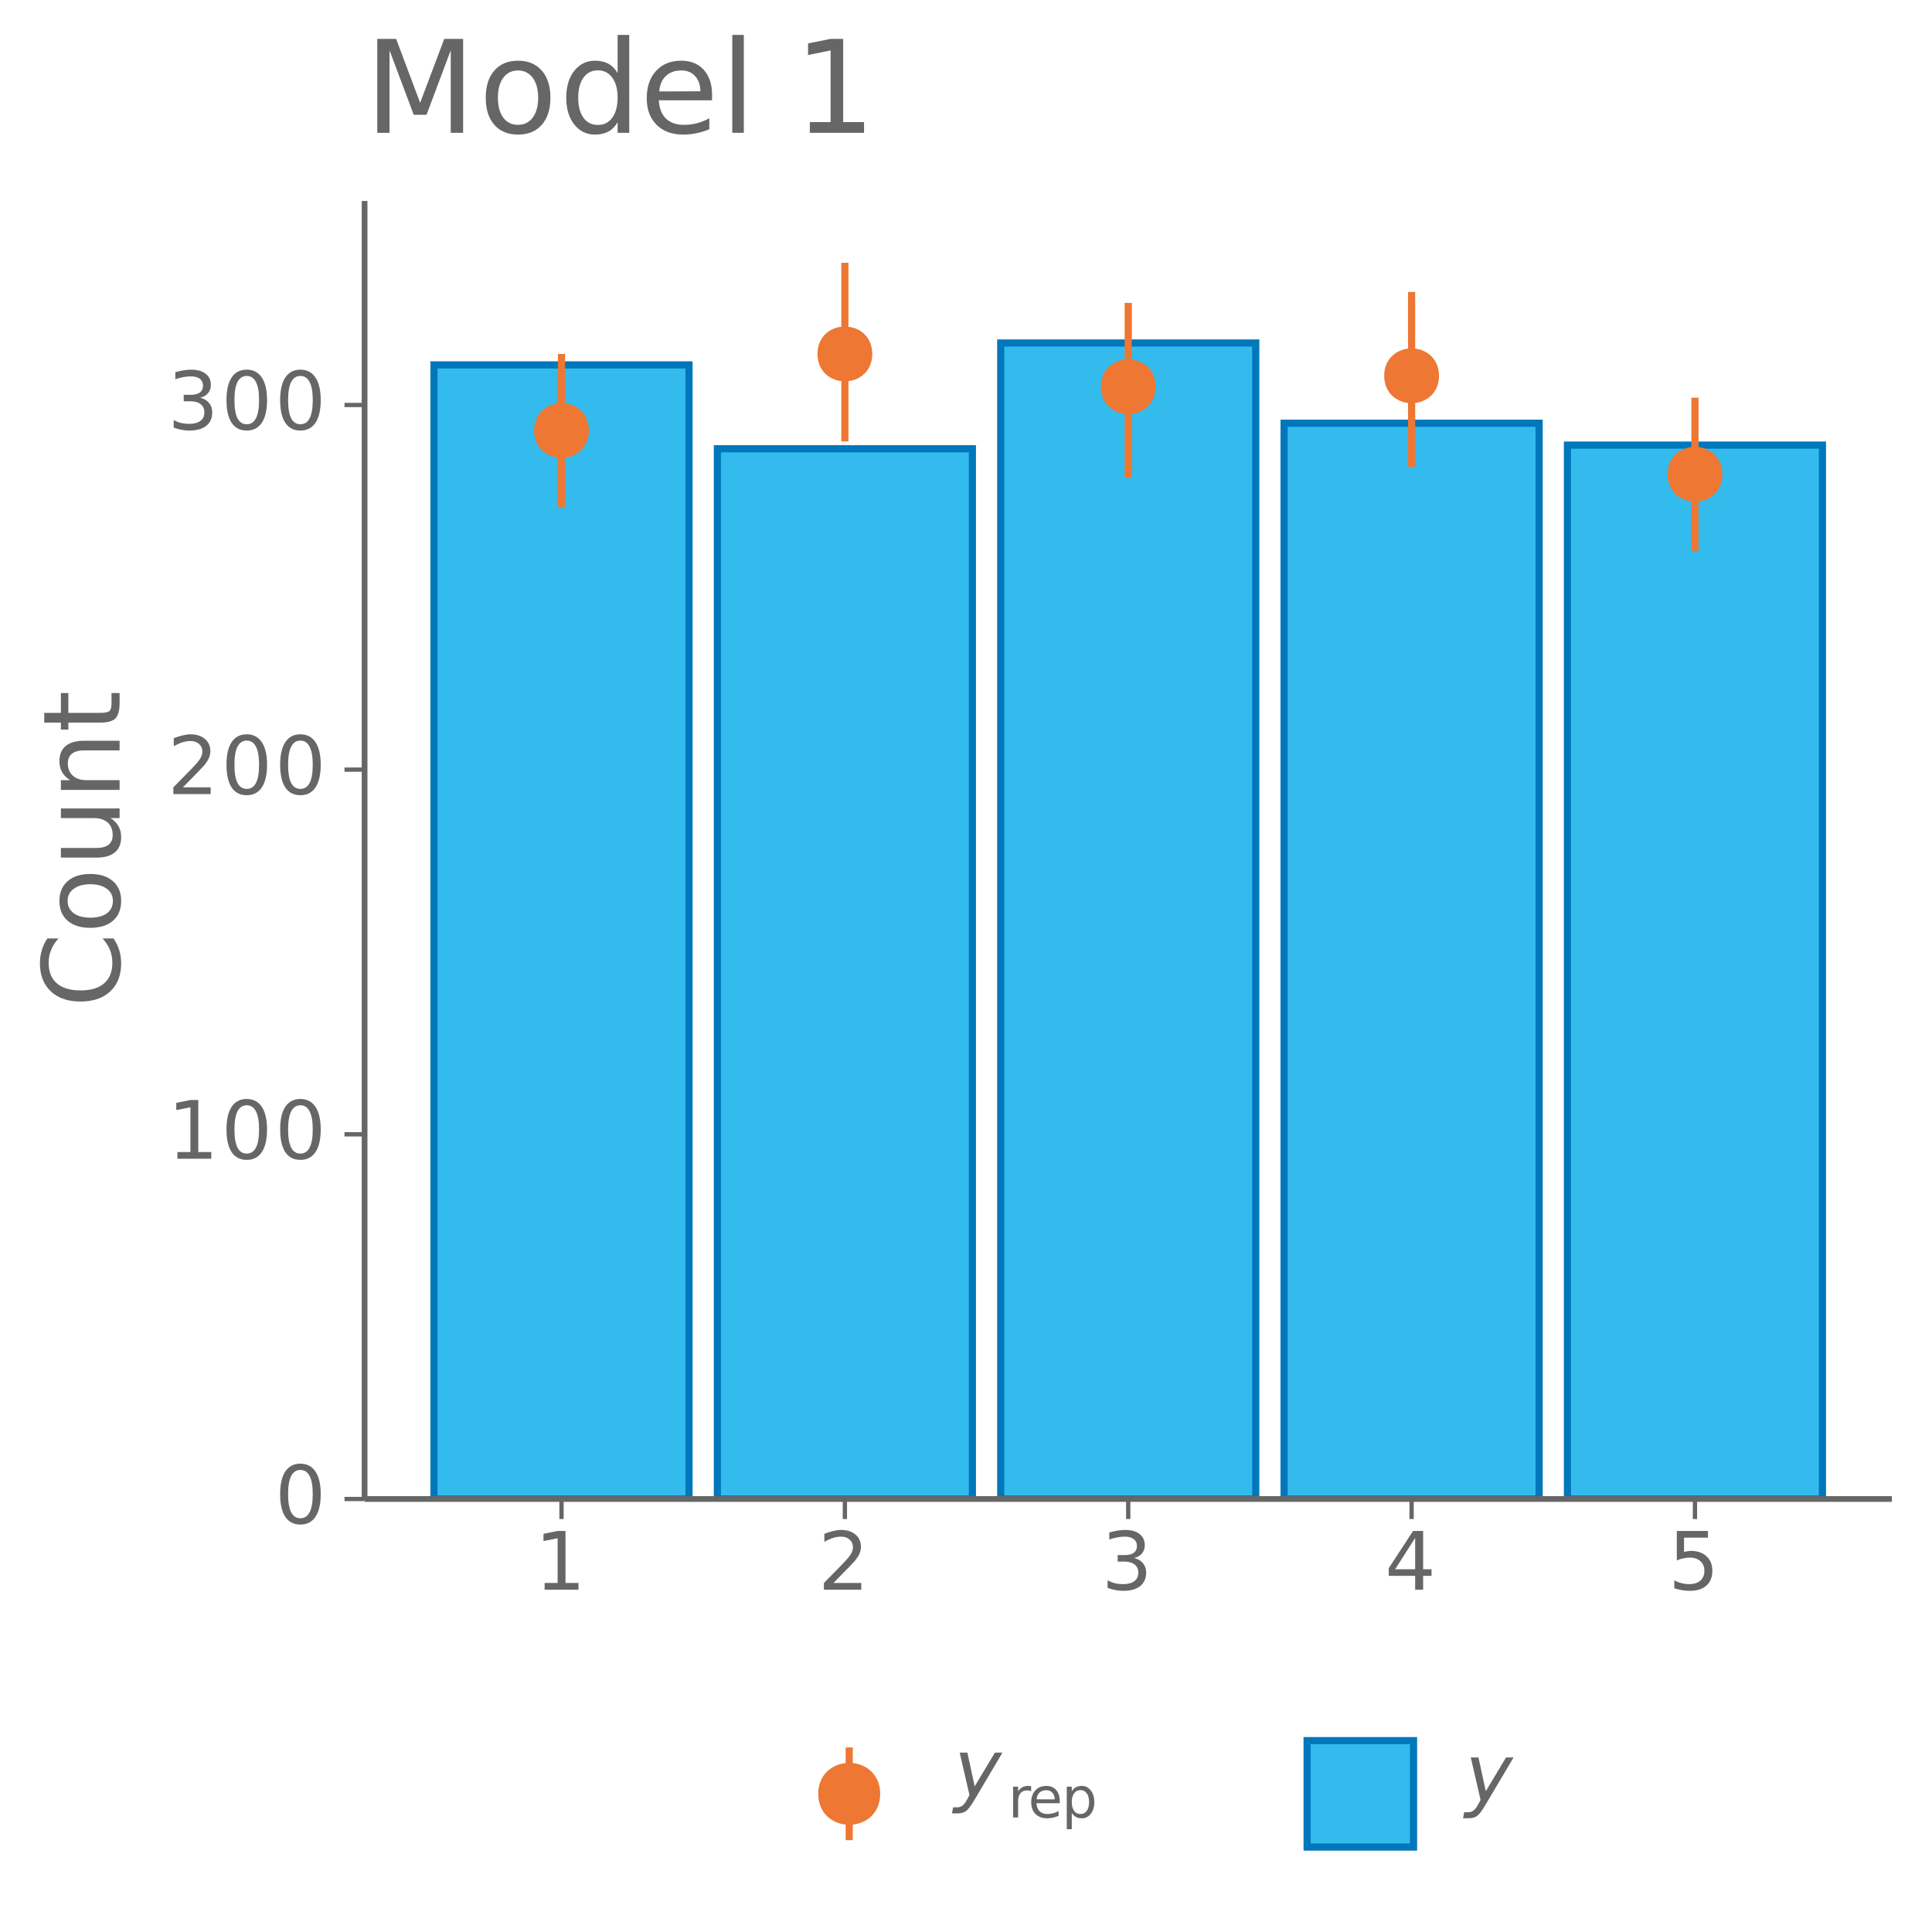
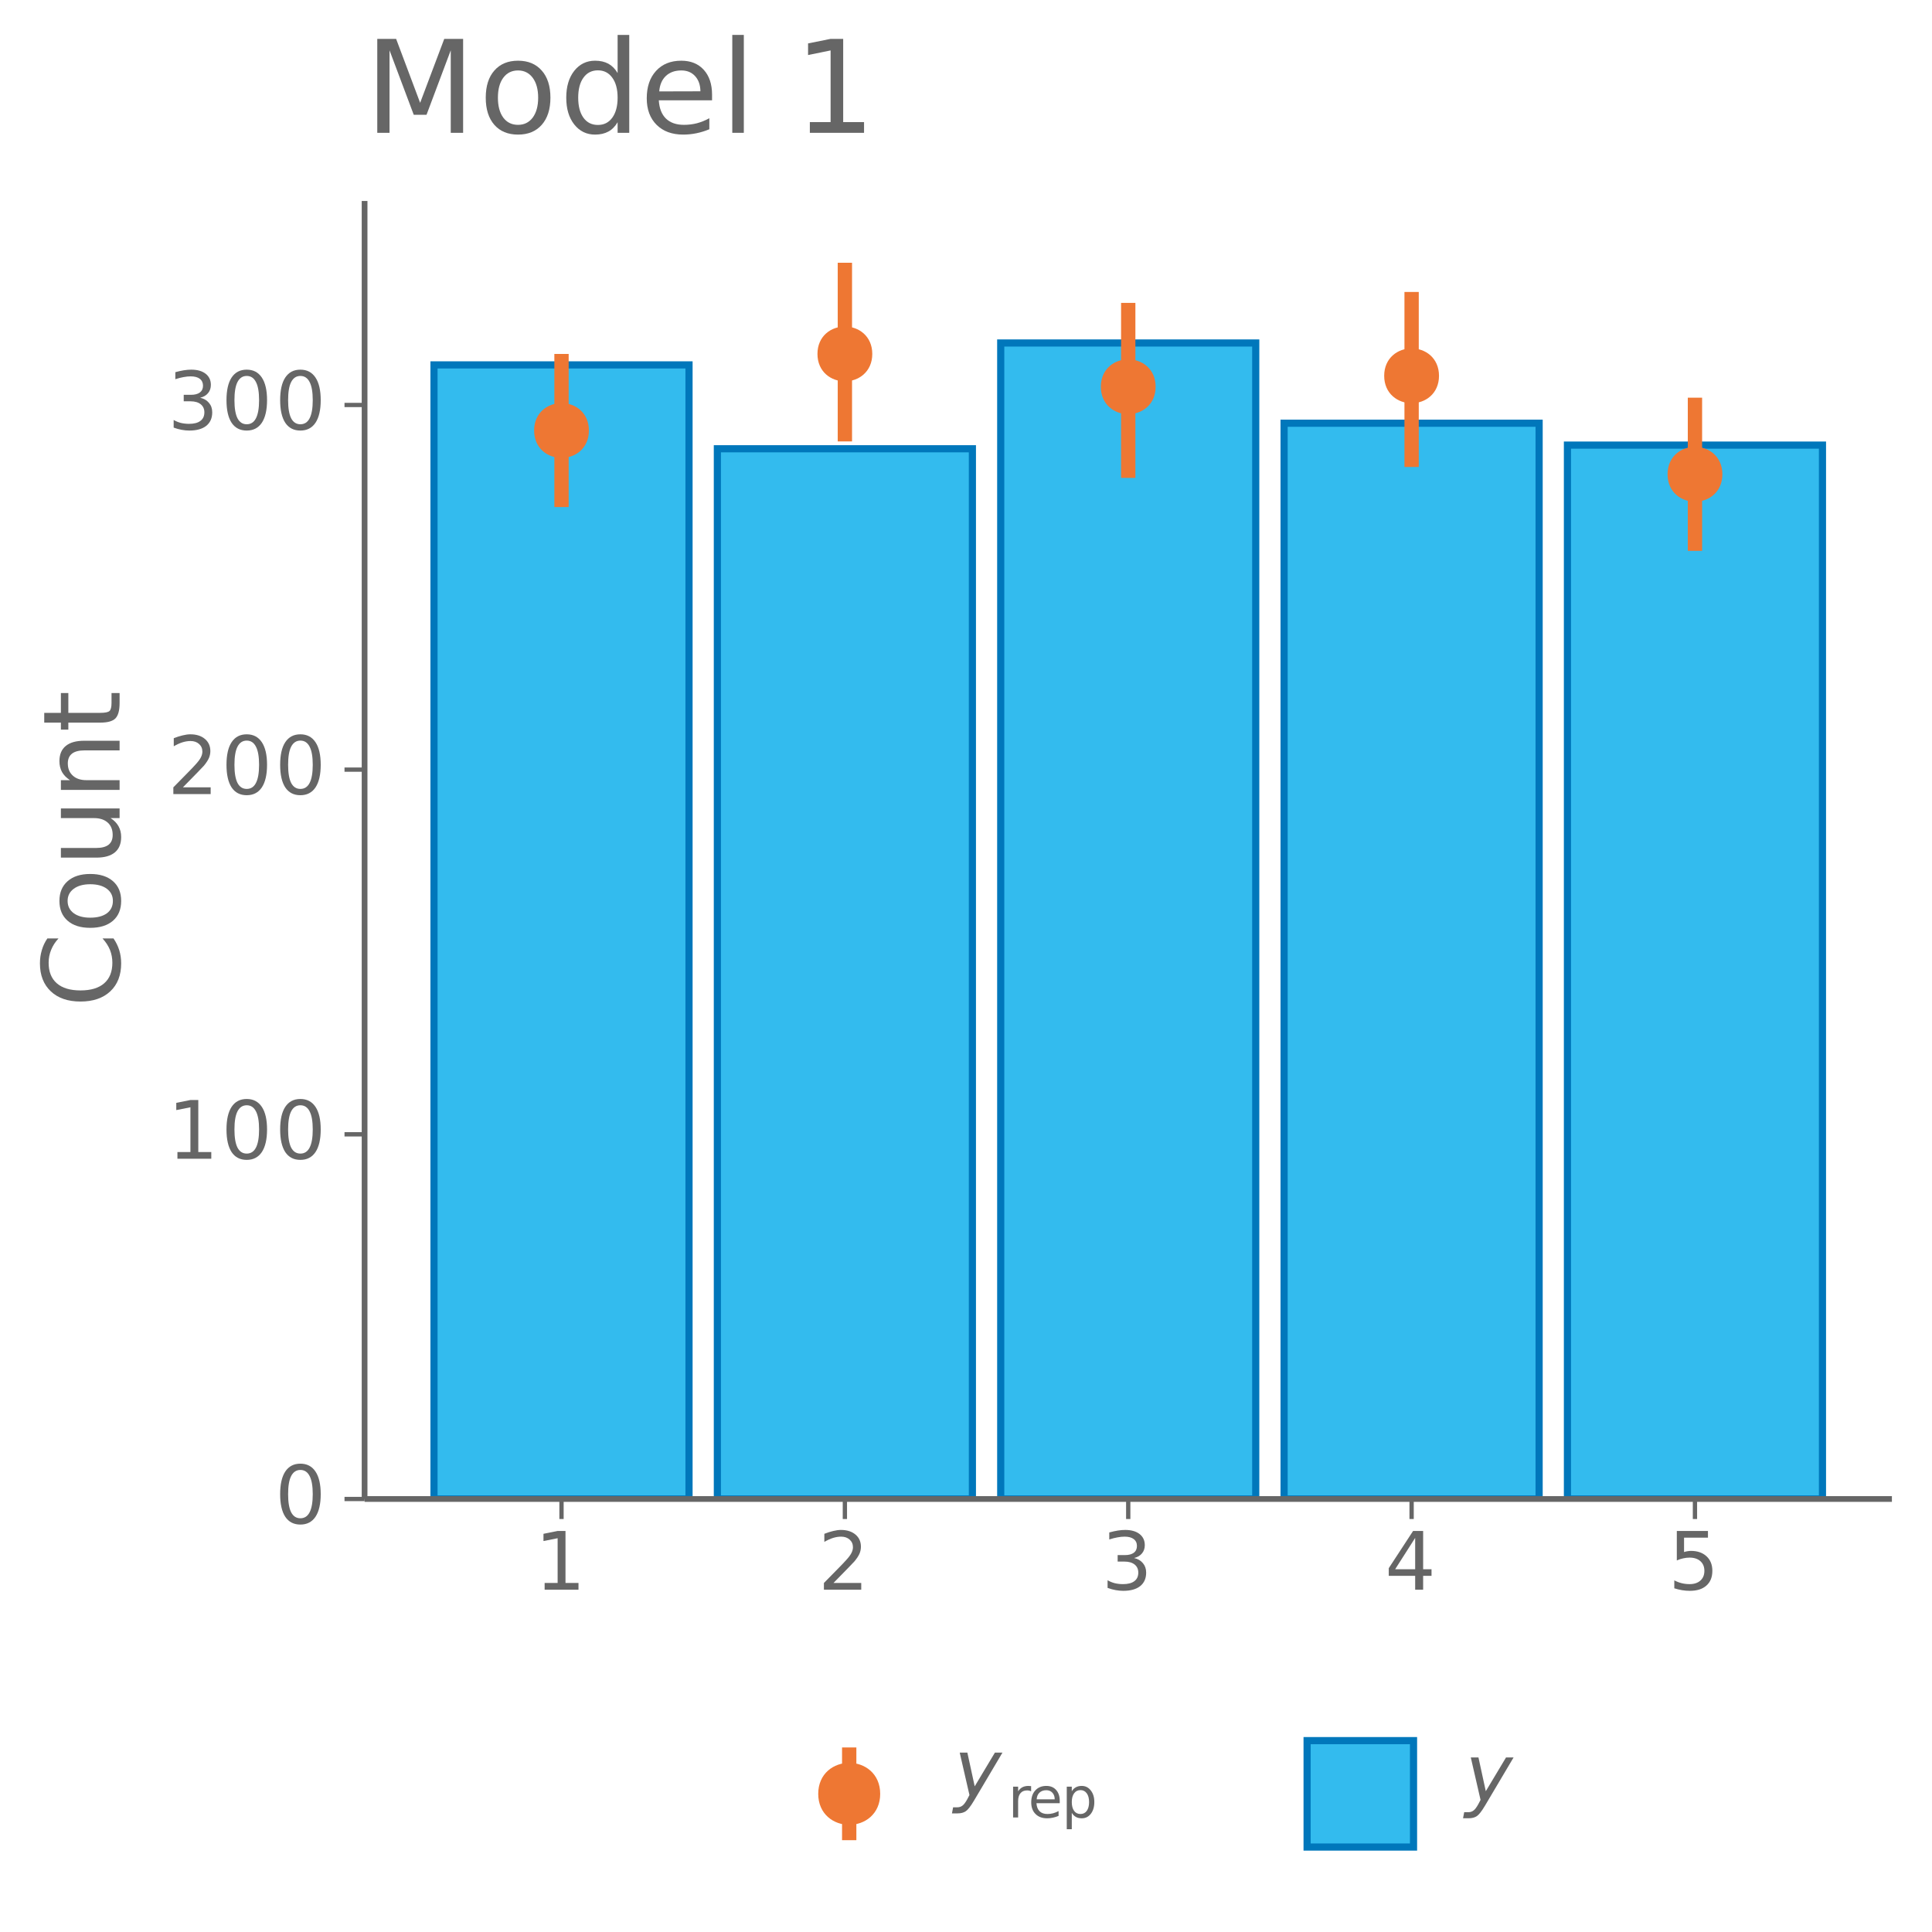
<svg xmlns="http://www.w3.org/2000/svg" xmlns:xlink="http://www.w3.org/1999/xlink" width="288pt" height="288pt" viewBox="0 0 288 288" version="1.1">
  <defs>
    <g>
      <symbol overflow="visible" id="glyph0-0">
        <path style="stroke:none;" d="M 0.594 2.125 L 0.594 -8.469 L 6.594 -8.469 L 6.594 2.125 Z M 1.266 1.453 L 5.938 1.453 L 5.938 -7.781 L 1.266 -7.781 Z M 1.266 1.453 " />
      </symbol>
      <symbol overflow="visible" id="glyph0-1">
        <path style="stroke:none;" d="M 3.812 -7.969 C 3.207 -7.969 2.75 -7.664 2.438 -7.062 C 2.133 -6.469 1.984 -5.566 1.984 -4.359 C 1.984 -3.16 2.133 -2.258 2.438 -1.656 C 2.75 -1.062 3.207 -0.766 3.812 -0.766 C 4.426 -0.766 4.883 -1.062 5.188 -1.656 C 5.5 -2.258 5.656 -3.16 5.656 -4.359 C 5.656 -5.566 5.5 -6.469 5.188 -7.062 C 4.883 -7.664 4.426 -7.969 3.812 -7.969 Z M 3.812 -8.906 C 4.789 -8.906 5.539 -8.516 6.062 -7.734 C 6.582 -6.961 6.844 -5.836 6.844 -4.359 C 6.844 -2.891 6.582 -1.766 6.062 -0.984 C 5.539 -0.211 4.789 0.172 3.812 0.172 C 2.832 0.172 2.082 -0.211 1.562 -0.984 C 1.051 -1.766 0.797 -2.891 0.797 -4.359 C 0.797 -5.836 1.051 -6.961 1.562 -7.734 C 2.082 -8.516 2.832 -8.906 3.812 -8.906 Z M 3.812 -8.906 " />
      </symbol>
      <symbol overflow="visible" id="glyph0-2">
        <path style="stroke:none;" d="M 1.484 -1 L 3.422 -1 L 3.422 -7.672 L 1.312 -7.25 L 1.312 -8.328 L 3.406 -8.75 L 4.594 -8.75 L 4.594 -1 L 6.531 -1 L 6.531 0 L 1.484 0 Z M 1.484 -1 " />
      </symbol>
      <symbol overflow="visible" id="glyph0-3">
        <path style="stroke:none;" d="M 2.297 -1 L 6.438 -1 L 6.438 0 L 0.875 0 L 0.875 -1 C 1.32 -1.457 1.93 -2.078 2.703 -2.859 C 3.484 -3.648 3.973 -4.16 4.172 -4.391 C 4.555 -4.805 4.82 -5.16 4.969 -5.453 C 5.125 -5.754 5.203 -6.047 5.203 -6.328 C 5.203 -6.797 5.035 -7.176 4.703 -7.469 C 4.379 -7.758 3.957 -7.906 3.438 -7.906 C 3.062 -7.906 2.664 -7.844 2.25 -7.719 C 1.844 -7.594 1.406 -7.395 0.938 -7.125 L 0.938 -8.328 C 1.414 -8.516 1.859 -8.656 2.266 -8.75 C 2.68 -8.852 3.062 -8.906 3.406 -8.906 C 4.312 -8.906 5.035 -8.676 5.578 -8.219 C 6.117 -7.77 6.391 -7.164 6.391 -6.406 C 6.391 -6.051 6.32 -5.711 6.188 -5.391 C 6.051 -5.066 5.805 -4.688 5.453 -4.25 C 5.348 -4.133 5.035 -3.805 4.516 -3.266 C 3.992 -2.723 3.254 -1.969 2.297 -1 Z M 2.297 -1 " />
      </symbol>
      <symbol overflow="visible" id="glyph0-4">
        <path style="stroke:none;" d="M 4.875 -4.719 C 5.438 -4.594 5.875 -4.336 6.188 -3.953 C 6.508 -3.578 6.672 -3.109 6.672 -2.547 C 6.672 -1.68 6.375 -1.008 5.781 -0.531 C 5.188 -0.062 4.344 0.172 3.25 0.172 C 2.883 0.172 2.504 0.133 2.109 0.062 C 1.723 -0.008 1.328 -0.117 0.922 -0.266 L 0.922 -1.406 C 1.242 -1.219 1.598 -1.07 1.984 -0.969 C 2.379 -0.875 2.789 -0.828 3.219 -0.828 C 3.957 -0.828 4.52 -0.973 4.906 -1.266 C 5.301 -1.555 5.5 -1.984 5.5 -2.547 C 5.5 -3.055 5.316 -3.457 4.953 -3.75 C 4.586 -4.039 4.086 -4.188 3.453 -4.188 L 2.422 -4.188 L 2.422 -5.156 L 3.5 -5.156 C 4.07 -5.156 4.516 -5.27 4.828 -5.5 C 5.141 -5.738 5.297 -6.078 5.297 -6.516 C 5.297 -6.961 5.133 -7.305 4.812 -7.547 C 4.5 -7.785 4.047 -7.906 3.453 -7.906 C 3.117 -7.906 2.766 -7.867 2.391 -7.797 C 2.023 -7.734 1.617 -7.629 1.172 -7.484 L 1.172 -8.531 C 1.629 -8.656 2.051 -8.75 2.438 -8.812 C 2.832 -8.875 3.203 -8.906 3.547 -8.906 C 4.453 -8.906 5.164 -8.703 5.688 -8.297 C 6.207 -7.891 6.469 -7.336 6.469 -6.641 C 6.469 -6.148 6.328 -5.738 6.047 -5.406 C 5.773 -5.07 5.383 -4.844 4.875 -4.719 Z M 4.875 -4.719 " />
      </symbol>
      <symbol overflow="visible" id="glyph0-5">
        <path style="stroke:none;" d="M 4.531 -7.719 L 1.547 -3.047 L 4.531 -3.047 Z M 4.219 -8.75 L 5.719 -8.75 L 5.719 -3.047 L 6.969 -3.047 L 6.969 -2.062 L 5.719 -2.062 L 5.719 0 L 4.531 0 L 4.531 -2.062 L 0.594 -2.062 L 0.594 -3.203 Z M 4.219 -8.75 " />
      </symbol>
      <symbol overflow="visible" id="glyph0-6">
        <path style="stroke:none;" d="M 1.297 -8.75 L 5.938 -8.75 L 5.938 -7.75 L 2.375 -7.75 L 2.375 -5.609 C 2.551 -5.672 2.723 -5.711 2.891 -5.734 C 3.066 -5.766 3.238 -5.781 3.406 -5.781 C 4.383 -5.781 5.16 -5.508 5.734 -4.969 C 6.305 -4.438 6.594 -3.719 6.594 -2.812 C 6.594 -1.863 6.297 -1.129 5.703 -0.609 C 5.117 -0.086 4.297 0.172 3.234 0.172 C 2.859 0.172 2.477 0.141 2.094 0.078 C 1.719 0.016 1.328 -0.078 0.922 -0.203 L 0.922 -1.391 C 1.273 -1.203 1.641 -1.062 2.016 -0.969 C 2.391 -0.875 2.785 -0.828 3.203 -0.828 C 3.879 -0.828 4.414 -1.004 4.812 -1.359 C 5.207 -1.711 5.406 -2.195 5.406 -2.812 C 5.406 -3.414 5.207 -3.895 4.812 -4.25 C 4.414 -4.602 3.879 -4.781 3.203 -4.781 C 2.891 -4.781 2.57 -4.742 2.25 -4.672 C 1.938 -4.609 1.617 -4.504 1.297 -4.359 Z M 1.297 -8.75 " />
      </symbol>
      <symbol overflow="visible" id="glyph1-0">
        <path style="stroke:none;" d="M 2.828 -0.797 L -11.281 -0.797 L -11.281 -8.797 L 2.828 -8.797 Z M 1.938 -1.703 L 1.938 -7.906 L -10.391 -7.906 L -10.391 -1.703 Z M 1.938 -1.703 " />
      </symbol>
      <symbol overflow="visible" id="glyph1-1">
        <path style="stroke:none;" d="M -10.766 -10.312 L -9.109 -10.312 C -9.598 -9.781 -9.961 -9.211 -10.203 -8.609 C -10.453 -8.004 -10.578 -7.363 -10.578 -6.688 C -10.578 -5.352 -10.172 -4.332 -9.359 -3.625 C -8.547 -2.914 -7.367 -2.562 -5.828 -2.562 C -4.285 -2.562 -3.109 -2.914 -2.297 -3.625 C -1.484 -4.332 -1.078 -5.352 -1.078 -6.688 C -1.078 -7.363 -1.195 -8.004 -1.438 -8.609 C -1.688 -9.211 -2.055 -9.781 -2.547 -10.312 L -0.906 -10.312 C -0.531 -9.758 -0.242 -9.172 -0.047 -8.547 C 0.141 -7.93 0.234 -7.281 0.234 -6.594 C 0.234 -4.832 -0.305 -3.441 -1.391 -2.422 C -2.473 -1.41 -3.953 -0.906 -5.828 -0.906 C -7.703 -0.906 -9.176 -1.41 -10.25 -2.422 C -11.332 -3.441 -11.875 -4.832 -11.875 -6.594 C -11.875 -7.289 -11.781 -7.945 -11.594 -8.562 C -11.414 -9.188 -11.141 -9.77 -10.766 -10.312 Z M -10.766 -10.312 " />
      </symbol>
      <symbol overflow="visible" id="glyph1-2">
        <path style="stroke:none;" d="M -7.75 -4.906 C -7.75 -4.133 -7.445 -3.523 -6.844 -3.078 C -6.238 -2.629 -5.414 -2.406 -4.375 -2.406 C -3.32 -2.406 -2.492 -2.625 -1.891 -3.062 C -1.297 -3.508 -1 -4.125 -1 -4.906 C -1 -5.664 -1.301 -6.27 -1.906 -6.719 C -2.508 -7.164 -3.332 -7.391 -4.375 -7.391 C -5.406 -7.391 -6.223 -7.164 -6.828 -6.719 C -7.441 -6.27 -7.75 -5.664 -7.75 -4.906 Z M -8.969 -4.906 C -8.969 -6.156 -8.562 -7.133 -7.75 -7.844 C -6.938 -8.562 -5.812 -8.922 -4.375 -8.922 C -2.938 -8.922 -1.805 -8.562 -0.984 -7.844 C -0.172 -7.133 0.234 -6.156 0.234 -4.906 C 0.234 -3.645 -0.172 -2.66 -0.984 -1.953 C -1.805 -1.242 -2.938 -0.891 -4.375 -0.891 C -5.812 -0.891 -6.938 -1.242 -7.75 -1.953 C -8.562 -2.66 -8.969 -3.645 -8.969 -4.906 Z M -8.969 -4.906 " />
      </symbol>
      <symbol overflow="visible" id="glyph1-3">
        <path style="stroke:none;" d="M -3.453 -1.359 L -8.75 -1.359 L -8.75 -2.797 L -3.516 -2.797 C -2.68 -2.797 -2.055 -2.957 -1.641 -3.281 C -1.234 -3.602 -1.031 -4.086 -1.031 -4.734 C -1.031 -5.516 -1.273 -6.129 -1.766 -6.578 C -2.266 -7.023 -2.941 -7.25 -3.797 -7.25 L -8.75 -7.25 L -8.75 -8.688 L 0 -8.688 L 0 -7.25 L -1.344 -7.25 C -0.812 -6.906 -0.414 -6.5 -0.156 -6.031 C 0.102 -5.57 0.234 -5.039 0.234 -4.438 C 0.234 -3.426 -0.078 -2.66 -0.703 -2.141 C -1.336 -1.617 -2.254 -1.359 -3.453 -1.359 Z M -8.969 -4.984 Z M -8.969 -4.984 " />
      </symbol>
      <symbol overflow="visible" id="glyph1-4">
        <path style="stroke:none;" d="M -5.281 -8.781 L 0 -8.781 L 0 -7.344 L -5.234 -7.344 C -6.066 -7.344 -6.688 -7.18 -7.094 -6.859 C -7.508 -6.535 -7.719 -6.051 -7.719 -5.406 C -7.719 -4.633 -7.469 -4.023 -6.969 -3.578 C -6.477 -3.129 -5.805 -2.906 -4.953 -2.906 L 0 -2.906 L 0 -1.453 L -8.75 -1.453 L -8.75 -2.906 L -7.391 -2.906 C -7.922 -3.25 -8.316 -3.648 -8.578 -4.109 C -8.836 -4.578 -8.969 -5.117 -8.969 -5.734 C -8.969 -6.734 -8.656 -7.488 -8.031 -8 C -7.406 -8.52 -6.488 -8.781 -5.281 -8.781 Z M -5.281 -8.781 " />
      </symbol>
      <symbol overflow="visible" id="glyph1-5">
        <path style="stroke:none;" d="M -11.234 -2.938 L -8.75 -2.938 L -8.75 -5.891 L -7.641 -5.891 L -7.641 -2.938 L -2.891 -2.938 C -2.172 -2.938 -1.707 -3.031 -1.5 -3.219 C -1.301 -3.414 -1.203 -3.816 -1.203 -4.422 L -1.203 -5.891 L 0 -5.891 L 0 -4.422 C 0 -3.305 -0.207 -2.535 -0.625 -2.109 C -1.039 -1.691 -1.797 -1.484 -2.891 -1.484 L -7.641 -1.484 L -7.641 -0.438 L -8.75 -0.438 L -8.75 -1.484 L -11.234 -1.484 Z M -11.234 -2.938 " />
      </symbol>
      <symbol overflow="visible" id="glyph2-0">
        <path style="stroke:none;" d="M 0.594 2.125 L 0.594 -8.469 L 6.594 -8.469 L 6.594 2.125 Z M 1.266 1.453 L 5.938 1.453 L 5.938 -7.781 L 1.266 -7.781 Z M 1.266 1.453 " />
      </symbol>
      <symbol overflow="visible" id="glyph2-1">
        <path style="stroke:none;" d="M 2.984 0.609 C 2.484 1.453 2.07 1.977 1.75 2.188 C 1.438 2.395 1.035 2.5 0.547 2.5 L -0.297 2.5 L -0.125 1.594 L 0.5 1.594 C 0.801 1.594 1.055 1.508 1.266 1.344 C 1.484 1.188 1.723 0.867 1.984 0.391 L 2.312 -0.234 L 0.859 -6.562 L 2 -6.562 L 3.094 -1.531 L 6.109 -6.562 L 7.234 -6.562 Z M 2.984 0.609 " />
      </symbol>
      <symbol overflow="visible" id="glyph3-0">
        <path style="stroke:none;" d="M 0.422 1.484 L 0.422 -5.922 L 4.625 -5.922 L 4.625 1.484 Z M 0.891 1.016 L 4.156 1.016 L 4.156 -5.453 L 0.891 -5.453 Z M 0.891 1.016 " />
      </symbol>
      <symbol overflow="visible" id="glyph3-1">
        <path style="stroke:none;" d="M 3.453 -3.891 C 3.367 -3.941 3.273 -3.977 3.172 -4 C 3.078 -4.02 2.969 -4.031 2.844 -4.031 C 2.414 -4.031 2.086 -3.891 1.859 -3.609 C 1.629 -3.336 1.516 -2.941 1.516 -2.422 L 1.516 0 L 0.766 0 L 0.766 -4.594 L 1.516 -4.594 L 1.516 -3.891 C 1.68 -4.16 1.891 -4.363 2.141 -4.5 C 2.398 -4.633 2.707 -4.703 3.062 -4.703 C 3.113 -4.703 3.172 -4.695 3.234 -4.688 C 3.305 -4.688 3.379 -4.68 3.453 -4.672 Z M 3.453 -3.891 " />
      </symbol>
      <symbol overflow="visible" id="glyph3-2">
        <path style="stroke:none;" d="M 4.719 -2.484 L 4.719 -2.125 L 1.25 -2.125 C 1.281 -1.602 1.438 -1.203 1.719 -0.922 C 2 -0.648 2.391 -0.516 2.891 -0.516 C 3.18 -0.516 3.461 -0.551 3.734 -0.625 C 4.004 -0.695 4.273 -0.805 4.547 -0.953 L 4.547 -0.234 C 4.273 -0.117 3.992 -0.031 3.703 0.031 C 3.422 0.094 3.133 0.125 2.844 0.125 C 2.113 0.125 1.535 -0.086 1.109 -0.516 C 0.68 -0.941 0.469 -1.52 0.469 -2.25 C 0.469 -3 0.672 -3.594 1.078 -4.031 C 1.484 -4.477 2.031 -4.703 2.719 -4.703 C 3.332 -4.703 3.816 -4.504 4.172 -4.109 C 4.535 -3.711 4.719 -3.172 4.719 -2.484 Z M 3.969 -2.703 C 3.969 -3.117 3.852 -3.445 3.625 -3.688 C 3.395 -3.938 3.094 -4.062 2.719 -4.062 C 2.301 -4.062 1.961 -3.941 1.703 -3.703 C 1.453 -3.473 1.312 -3.141 1.281 -2.703 Z M 3.969 -2.703 " />
      </symbol>
      <symbol overflow="visible" id="glyph3-3">
        <path style="stroke:none;" d="M 1.516 -0.688 L 1.516 1.75 L 0.766 1.75 L 0.766 -4.594 L 1.516 -4.594 L 1.516 -3.906 C 1.68 -4.176 1.883 -4.375 2.125 -4.5 C 2.363 -4.633 2.656 -4.703 3 -4.703 C 3.551 -4.703 4 -4.477 4.344 -4.031 C 4.695 -3.594 4.875 -3.016 4.875 -2.297 C 4.875 -1.566 4.695 -0.977 4.344 -0.531 C 4 -0.094 3.551 0.125 3 0.125 C 2.656 0.125 2.363 0.055 2.125 -0.078 C 1.883 -0.211 1.68 -0.414 1.516 -0.688 Z M 4.094 -2.297 C 4.094 -2.848 3.977 -3.281 3.75 -3.594 C 3.52 -3.914 3.207 -4.078 2.812 -4.078 C 2.406 -4.078 2.086 -3.914 1.859 -3.594 C 1.629 -3.281 1.516 -2.848 1.516 -2.297 C 1.516 -1.742 1.629 -1.305 1.859 -0.984 C 2.086 -0.672 2.406 -0.516 2.812 -0.516 C 3.207 -0.516 3.52 -0.672 3.75 -0.984 C 3.977 -1.305 4.094 -1.742 4.094 -2.297 Z M 4.094 -2.297 " />
      </symbol>
      <symbol overflow="visible" id="glyph4-0">
        <path style="stroke:none;" d="M 0.953 3.391 L 0.953 -13.547 L 10.562 -13.547 L 10.562 3.391 Z M 2.031 2.328 L 9.484 2.328 L 9.484 -12.469 L 2.031 -12.469 Z M 2.031 2.328 " />
      </symbol>
      <symbol overflow="visible" id="glyph4-1">
        <path style="stroke:none;" d="M 1.891 -14 L 4.703 -14 L 8.281 -4.469 L 11.875 -14 L 14.688 -14 L 14.688 0 L 12.844 0 L 12.844 -12.297 L 9.234 -2.688 L 7.328 -2.688 L 3.719 -12.297 L 3.719 0 L 1.891 0 Z M 1.891 -14 " />
      </symbol>
      <symbol overflow="visible" id="glyph4-2">
        <path style="stroke:none;" d="M 5.875 -9.297 C 4.945 -9.297 4.211 -8.93 3.672 -8.203 C 3.141 -7.484 2.875 -6.492 2.875 -5.234 C 2.875 -3.984 3.141 -2.992 3.672 -2.266 C 4.211 -1.547 4.945 -1.188 5.875 -1.188 C 6.789 -1.188 7.52 -1.547 8.062 -2.266 C 8.602 -2.992 8.875 -3.984 8.875 -5.234 C 8.875 -6.484 8.602 -7.473 8.062 -8.203 C 7.52 -8.93 6.789 -9.297 5.875 -9.297 Z M 5.875 -10.75 C 7.375 -10.75 8.551 -10.258 9.406 -9.281 C 10.27 -8.312 10.703 -6.961 10.703 -5.234 C 10.703 -3.516 10.27 -2.164 9.406 -1.188 C 8.551 -0.219 7.375 0.266 5.875 0.266 C 4.375 0.266 3.195 -0.219 2.344 -1.188 C 1.488 -2.164 1.062 -3.516 1.062 -5.234 C 1.062 -6.961 1.488 -8.312 2.344 -9.281 C 3.195 -10.258 4.375 -10.75 5.875 -10.75 Z M 5.875 -10.75 " />
      </symbol>
      <symbol overflow="visible" id="glyph4-3">
        <path style="stroke:none;" d="M 8.719 -8.906 L 8.719 -14.594 L 10.453 -14.594 L 10.453 0 L 8.719 0 L 8.719 -1.578 C 8.352 -0.953 7.895 -0.488 7.344 -0.188 C 6.789 0.113 6.129 0.266 5.359 0.266 C 4.086 0.266 3.051 -0.238 2.25 -1.25 C 1.457 -2.258 1.062 -3.586 1.062 -5.234 C 1.062 -6.891 1.457 -8.223 2.25 -9.234 C 3.051 -10.242 4.086 -10.75 5.359 -10.75 C 6.129 -10.75 6.789 -10.598 7.344 -10.297 C 7.895 -9.992 8.352 -9.531 8.719 -8.906 Z M 2.844 -5.234 C 2.844 -3.973 3.102 -2.977 3.625 -2.25 C 4.145 -1.531 4.863 -1.172 5.781 -1.172 C 6.688 -1.172 7.398 -1.531 7.922 -2.25 C 8.453 -2.977 8.719 -3.973 8.719 -5.234 C 8.719 -6.504 8.453 -7.5 7.922 -8.219 C 7.398 -8.945 6.688 -9.312 5.781 -9.312 C 4.863 -9.312 4.145 -8.945 3.625 -8.219 C 3.102 -7.5 2.844 -6.504 2.844 -5.234 Z M 2.844 -5.234 " />
      </symbol>
      <symbol overflow="visible" id="glyph4-4">
        <path style="stroke:none;" d="M 10.797 -5.688 L 10.797 -4.844 L 2.859 -4.844 C 2.93 -3.656 3.285 -2.75 3.922 -2.125 C 4.566 -1.5 5.461 -1.188 6.609 -1.188 C 7.273 -1.188 7.914 -1.266 8.531 -1.422 C 9.156 -1.586 9.773 -1.836 10.391 -2.172 L 10.391 -0.531 C 9.766 -0.27 9.129 -0.07 8.484 0.062 C 7.836 0.195 7.176 0.266 6.5 0.266 C 4.832 0.266 3.508 -0.219 2.531 -1.188 C 1.551 -2.164 1.062 -3.484 1.062 -5.141 C 1.062 -6.859 1.523 -8.223 2.453 -9.234 C 3.379 -10.242 4.629 -10.75 6.203 -10.75 C 7.617 -10.75 8.738 -10.297 9.562 -9.391 C 10.383 -8.484 10.797 -7.25 10.797 -5.688 Z M 9.062 -6.188 C 9.051 -7.133 8.785 -7.891 8.266 -8.453 C 7.754 -9.016 7.07 -9.297 6.219 -9.297 C 5.258 -9.297 4.488 -9.02 3.906 -8.469 C 3.332 -7.926 3.004 -7.16 2.922 -6.172 Z M 9.062 -6.188 " />
      </symbol>
      <symbol overflow="visible" id="glyph4-5">
        <path style="stroke:none;" d="M 1.812 -14.594 L 3.531 -14.594 L 3.531 0 L 1.812 0 Z M 1.812 -14.594 " />
      </symbol>
      <symbol overflow="visible" id="glyph4-6">
        <path style="stroke:none;" d="" />
      </symbol>
      <symbol overflow="visible" id="glyph4-7">
        <path style="stroke:none;" d="M 2.375 -1.594 L 5.469 -1.594 L 5.469 -12.281 L 2.109 -11.594 L 2.109 -13.328 L 5.453 -14 L 7.344 -14 L 7.344 -1.594 L 10.453 -1.594 L 10.453 0 L 2.375 0 Z M 2.375 -1.594 " />
      </symbol>
    </g>
    <clipPath id="clip1">
      <path d="M 64 54 L 103 54 L 103 223.453 L 64 223.453 Z M 64 54 " />
    </clipPath>
    <clipPath id="clip2">
      <path d="M 64 53 L 104 53 L 104 223.453 L 64 223.453 Z M 64 53 " />
    </clipPath>
    <clipPath id="clip3">
      <path d="M 106 66 L 145 66 L 145 223.453 L 106 223.453 Z M 106 66 " />
    </clipPath>
    <clipPath id="clip4">
      <path d="M 106 66 L 146 66 L 146 223.453 L 106 223.453 Z M 106 66 " />
    </clipPath>
    <clipPath id="clip5">
      <path d="M 149 51 L 188 51 L 188 223.453 L 149 223.453 Z M 149 51 " />
    </clipPath>
    <clipPath id="clip6">
      <path d="M 148 50 L 188 50 L 188 223.453 L 148 223.453 Z M 148 50 " />
    </clipPath>
    <clipPath id="clip7">
      <path d="M 191 63 L 230 63 L 230 223.453 L 191 223.453 Z M 191 63 " />
    </clipPath>
    <clipPath id="clip8">
      <path d="M 190 62 L 230 62 L 230 223.453 L 190 223.453 Z M 190 62 " />
    </clipPath>
    <clipPath id="clip9">
      <path d="M 233 66 L 272 66 L 272 223.453 L 233 223.453 Z M 233 66 " />
    </clipPath>
    <clipPath id="clip10">
      <path d="M 233 65 L 273 65 L 273 223.453 L 233 223.453 Z M 233 65 " />
    </clipPath>
  </defs>
  <g id="surface40">
    <g clip-path="url(#clip1)" clip-rule="nonzero">
      <path style=" stroke:none;fill-rule:nonzero;fill:rgb(20%,73.333%,93.333%);fill-opacity:1;" d="M 64.695 223.453 L 102.711 223.453 L 102.711 54.391 L 64.695 54.391 Z M 64.695 223.453 " />
    </g>
    <g clip-path="url(#clip2)" clip-rule="nonzero">
      <path style="fill:none;stroke-width:1.067;stroke-linecap:butt;stroke-linejoin:miter;stroke:rgb(0%,46.667%,73.333%);stroke-opacity:1;stroke-miterlimit:10;" d="M 64.695 223.453 L 102.711 223.453 L 102.711 54.391 L 64.695 54.391 Z M 64.695 223.453 " />
    </g>
    <g clip-path="url(#clip3)" clip-rule="nonzero">
      <path style=" stroke:none;fill-rule:nonzero;fill:rgb(20%,73.333%,93.333%);fill-opacity:1;" d="M 106.938 223.453 L 144.953 223.453 L 144.953 66.895 L 106.938 66.895 Z M 106.938 223.453 " />
    </g>
    <g clip-path="url(#clip4)" clip-rule="nonzero">
      <path style="fill:none;stroke-width:1.067;stroke-linecap:butt;stroke-linejoin:miter;stroke:rgb(0%,46.667%,73.333%);stroke-opacity:1;stroke-miterlimit:10;" d="M 106.938 223.453 L 144.953 223.453 L 144.953 66.895 L 106.938 66.895 Z M 106.938 223.453 " />
    </g>
    <g clip-path="url(#clip5)" clip-rule="nonzero">
      <path style=" stroke:none;fill-rule:nonzero;fill:rgb(20%,73.333%,93.333%);fill-opacity:1;" d="M 149.176 223.453 L 187.191 223.453 L 187.191 51.129 L 149.176 51.129 Z M 149.176 223.453 " />
    </g>
    <g clip-path="url(#clip6)" clip-rule="nonzero">
      <path style="fill:none;stroke-width:1.067;stroke-linecap:butt;stroke-linejoin:miter;stroke:rgb(0%,46.667%,73.333%);stroke-opacity:1;stroke-miterlimit:10;" d="M 149.176 223.453 L 187.191 223.453 L 187.191 51.129 L 149.176 51.129 Z M 149.176 223.453 " />
    </g>
    <g clip-path="url(#clip7)" clip-rule="nonzero">
      <path style=" stroke:none;fill-rule:nonzero;fill:rgb(20%,73.333%,93.333%);fill-opacity:1;" d="M 191.418 223.453 L 229.434 223.453 L 229.434 63.09 L 191.418 63.09 Z M 191.418 223.453 " />
    </g>
    <g clip-path="url(#clip8)" clip-rule="nonzero">
      <path style="fill:none;stroke-width:1.067;stroke-linecap:butt;stroke-linejoin:miter;stroke:rgb(0%,46.667%,73.333%);stroke-opacity:1;stroke-miterlimit:10;" d="M 191.418 223.453 L 229.434 223.453 L 229.434 63.09 L 191.418 63.09 Z M 191.418 223.453 " />
    </g>
    <g clip-path="url(#clip9)" clip-rule="nonzero">
      <path style=" stroke:none;fill-rule:nonzero;fill:rgb(20%,73.333%,93.333%);fill-opacity:1;" d="M 233.656 223.453 L 271.672 223.453 L 271.672 66.352 L 233.656 66.352 Z M 233.656 223.453 " />
    </g>
    <g clip-path="url(#clip10)" clip-rule="nonzero">
      <path style="fill:none;stroke-width:1.067;stroke-linecap:butt;stroke-linejoin:miter;stroke:rgb(0%,46.667%,73.333%);stroke-opacity:1;stroke-miterlimit:10;" d="M 233.656 223.453 L 271.672 223.453 L 271.672 66.352 L 233.656 66.352 Z M 233.656 223.453 " />
    </g>
-     <path style="fill:none;stroke-width:1.067;stroke-linecap:butt;stroke-linejoin:round;stroke:rgb(93.333%,46.667%,20%);stroke-opacity:1;stroke-miterlimit:10;" d="M 83.703 75.59 L 83.703 52.758 " />
-     <path style="fill:none;stroke-width:1.067;stroke-linecap:butt;stroke-linejoin:round;stroke:rgb(93.333%,46.667%,20%);stroke-opacity:1;stroke-miterlimit:10;" d="M 125.945 65.805 L 125.945 39.168 " />
-     <path style="fill:none;stroke-width:1.067;stroke-linecap:butt;stroke-linejoin:round;stroke:rgb(93.333%,46.667%,20%);stroke-opacity:1;stroke-miterlimit:10;" d="M 168.184 71.242 L 168.184 45.148 " />
-     <path style="fill:none;stroke-width:1.067;stroke-linecap:butt;stroke-linejoin:round;stroke:rgb(93.333%,46.667%,20%);stroke-opacity:1;stroke-miterlimit:10;" d="M 210.426 69.613 L 210.426 43.52 " />
-     <path style="fill:none;stroke-width:1.067;stroke-linecap:butt;stroke-linejoin:round;stroke:rgb(93.333%,46.667%,20%);stroke-opacity:1;stroke-miterlimit:10;" d="M 252.664 82.113 L 252.664 59.281 " />
+     <path style="fill:none;stroke-width:2.134;stroke-linecap:butt;stroke-linejoin:round;stroke:rgb(93.333%,46.667%,20%);stroke-opacity:1;stroke-miterlimit:10;" d="M 83.703 75.59 L 83.703 52.758 " />
+     <path style="fill:none;stroke-width:2.134;stroke-linecap:butt;stroke-linejoin:round;stroke:rgb(93.333%,46.667%,20%);stroke-opacity:1;stroke-miterlimit:10;" d="M 125.945 65.805 L 125.945 39.168 " />
+     <path style="fill:none;stroke-width:2.134;stroke-linecap:butt;stroke-linejoin:round;stroke:rgb(93.333%,46.667%,20%);stroke-opacity:1;stroke-miterlimit:10;" d="M 168.184 71.242 L 168.184 45.148 " />
+     <path style="fill:none;stroke-width:2.134;stroke-linecap:butt;stroke-linejoin:round;stroke:rgb(93.333%,46.667%,20%);stroke-opacity:1;stroke-miterlimit:10;" d="M 210.426 69.613 L 210.426 43.52 " />
+     <path style="fill:none;stroke-width:2.134;stroke-linecap:butt;stroke-linejoin:round;stroke:rgb(93.333%,46.667%,20%);stroke-opacity:1;stroke-miterlimit:10;" d="M 252.664 82.113 L 252.664 59.281 " />
    <path style="fill-rule:nonzero;fill:rgb(93.333%,46.667%,20%);fill-opacity:1;stroke-width:1.417;stroke-linecap:round;stroke-linejoin:round;stroke:rgb(93.333%,46.667%,20%);stroke-opacity:1;stroke-miterlimit:10;" d="M 87.078 64.176 C 87.078 68.676 80.328 68.676 80.328 64.176 C 80.328 59.672 87.078 59.672 87.078 64.176 " />
    <path style="fill-rule:nonzero;fill:rgb(93.333%,46.667%,20%);fill-opacity:1;stroke-width:1.417;stroke-linecap:round;stroke-linejoin:round;stroke:rgb(93.333%,46.667%,20%);stroke-opacity:1;stroke-miterlimit:10;" d="M 129.32 52.758 C 129.32 57.262 122.566 57.262 122.566 52.758 C 122.566 48.258 129.32 48.258 129.32 52.758 " />
    <path style="fill-rule:nonzero;fill:rgb(93.333%,46.667%,20%);fill-opacity:1;stroke-width:1.417;stroke-linecap:round;stroke-linejoin:round;stroke:rgb(93.333%,46.667%,20%);stroke-opacity:1;stroke-miterlimit:10;" d="M 171.559 57.652 C 171.559 62.152 164.809 62.152 164.809 57.652 C 164.809 53.152 171.559 53.152 171.559 57.652 " />
    <path style="fill-rule:nonzero;fill:rgb(93.333%,46.667%,20%);fill-opacity:1;stroke-width:1.417;stroke-linecap:round;stroke-linejoin:round;stroke:rgb(93.333%,46.667%,20%);stroke-opacity:1;stroke-miterlimit:10;" d="M 213.801 56.02 C 213.801 60.523 207.047 60.523 207.047 56.02 C 207.047 51.52 213.801 51.52 213.801 56.02 " />
    <path style="fill-rule:nonzero;fill:rgb(93.333%,46.667%,20%);fill-opacity:1;stroke-width:1.417;stroke-linecap:round;stroke-linejoin:round;stroke:rgb(93.333%,46.667%,20%);stroke-opacity:1;stroke-miterlimit:10;" d="M 256.043 70.699 C 256.043 75.199 249.289 75.199 249.289 70.699 C 249.289 66.195 256.043 66.195 256.043 70.699 " />
    <path style="fill:none;stroke-width:0.854;stroke-linecap:butt;stroke-linejoin:round;stroke:rgb(40%,40%,40%);stroke-opacity:1;stroke-miterlimit:10;" d="M 54.348 223.453 L 54.348 29.957 " />
    <g style="fill:rgb(40%,40%,40%);fill-opacity:1;">
      <use xlink:href="#glyph0-1" x="40.965" y="227.092" />
    </g>
    <g style="fill:rgb(40%,40%,40%);fill-opacity:1;">
      <use xlink:href="#glyph0-2" x="24.965" y="172.729" />
      <use xlink:href="#glyph0-1" x="32.965" y="172.729" />
      <use xlink:href="#glyph0-1" x="40.965" y="172.729" />
    </g>
    <g style="fill:rgb(40%,40%,40%);fill-opacity:1;">
      <use xlink:href="#glyph0-3" x="24.965" y="118.369" />
      <use xlink:href="#glyph0-1" x="32.965" y="118.369" />
      <use xlink:href="#glyph0-1" x="40.965" y="118.369" />
    </g>
    <g style="fill:rgb(40%,40%,40%);fill-opacity:1;">
      <use xlink:href="#glyph0-4" x="24.965" y="64.01" />
      <use xlink:href="#glyph0-1" x="32.965" y="64.01" />
      <use xlink:href="#glyph0-1" x="40.965" y="64.01" />
    </g>
    <path style="fill:none;stroke-width:0.64;stroke-linecap:butt;stroke-linejoin:round;stroke:rgb(40%,40%,40%);stroke-opacity:1;stroke-miterlimit:10;" d="M 51.355 223.453 L 54.348 223.453 " />
    <path style="fill:none;stroke-width:0.64;stroke-linecap:butt;stroke-linejoin:round;stroke:rgb(40%,40%,40%);stroke-opacity:1;stroke-miterlimit:10;" d="M 51.355 169.09 L 54.348 169.09 " />
    <path style="fill:none;stroke-width:0.64;stroke-linecap:butt;stroke-linejoin:round;stroke:rgb(40%,40%,40%);stroke-opacity:1;stroke-miterlimit:10;" d="M 51.355 114.73 L 54.348 114.73 " />
    <path style="fill:none;stroke-width:0.64;stroke-linecap:butt;stroke-linejoin:round;stroke:rgb(40%,40%,40%);stroke-opacity:1;stroke-miterlimit:10;" d="M 51.355 60.371 L 54.348 60.371 " />
    <path style="fill:none;stroke-width:0.854;stroke-linecap:butt;stroke-linejoin:round;stroke:rgb(40%,40%,40%);stroke-opacity:1;stroke-miterlimit:10;" d="M 54.348 223.453 L 282.023 223.453 " />
    <path style="fill:none;stroke-width:0.64;stroke-linecap:butt;stroke-linejoin:round;stroke:rgb(40%,40%,40%);stroke-opacity:1;stroke-miterlimit:10;" d="M 83.703 226.441 L 83.703 223.453 " />
    <path style="fill:none;stroke-width:0.64;stroke-linecap:butt;stroke-linejoin:round;stroke:rgb(40%,40%,40%);stroke-opacity:1;stroke-miterlimit:10;" d="M 125.945 226.441 L 125.945 223.453 " />
    <path style="fill:none;stroke-width:0.64;stroke-linecap:butt;stroke-linejoin:round;stroke:rgb(40%,40%,40%);stroke-opacity:1;stroke-miterlimit:10;" d="M 168.184 226.441 L 168.184 223.453 " />
    <path style="fill:none;stroke-width:0.64;stroke-linecap:butt;stroke-linejoin:round;stroke:rgb(40%,40%,40%);stroke-opacity:1;stroke-miterlimit:10;" d="M 210.426 226.441 L 210.426 223.453 " />
    <path style="fill:none;stroke-width:0.64;stroke-linecap:butt;stroke-linejoin:round;stroke:rgb(40%,40%,40%);stroke-opacity:1;stroke-miterlimit:10;" d="M 252.664 226.441 L 252.664 223.453 " />
    <g style="fill:rgb(40%,40%,40%);fill-opacity:1;">
      <use xlink:href="#glyph0-2" x="79.703" y="236.971" />
    </g>
    <g style="fill:rgb(40%,40%,40%);fill-opacity:1;">
      <use xlink:href="#glyph0-3" x="121.945" y="236.971" />
    </g>
    <g style="fill:rgb(40%,40%,40%);fill-opacity:1;">
      <use xlink:href="#glyph0-4" x="164.184" y="236.971" />
    </g>
    <g style="fill:rgb(40%,40%,40%);fill-opacity:1;">
      <use xlink:href="#glyph0-5" x="206.426" y="236.971" />
    </g>
    <g style="fill:rgb(40%,40%,40%);fill-opacity:1;">
      <use xlink:href="#glyph0-6" x="248.664" y="236.971" />
    </g>
    <g style="fill:rgb(40%,40%,40%);fill-opacity:1;">
      <use xlink:href="#glyph1-1" x="17.828" y="150.203" />
      <use xlink:href="#glyph1-2" x="17.828" y="139.203" />
      <use xlink:href="#glyph1-3" x="17.828" y="129.203" />
      <use xlink:href="#glyph1-4" x="17.828" y="119.203" />
      <use xlink:href="#glyph1-5" x="17.828" y="109.203" />
    </g>
-     <path style="fill:none;stroke-width:1.067;stroke-linecap:butt;stroke-linejoin:round;stroke:rgb(93.333%,46.667%,20%);stroke-opacity:1;stroke-miterlimit:10;" d="M 126.59 274.316 L 126.59 260.492 " />
+     <path style="fill:none;stroke-width:2.134;stroke-linecap:butt;stroke-linejoin:round;stroke:rgb(93.333%,46.667%,20%);stroke-opacity:1;stroke-miterlimit:10;" d="M 126.59 274.316 L 126.59 260.492 " />
    <path style="fill-rule:nonzero;fill:rgb(93.333%,46.667%,20%);fill-opacity:1;stroke-width:1.417;stroke-linecap:round;stroke-linejoin:round;stroke:rgb(93.333%,46.667%,20%);stroke-opacity:1;stroke-miterlimit:10;" d="M 130.5 267.406 C 130.5 272.617 122.68 272.617 122.68 267.406 C 122.68 262.191 130.5 262.191 130.5 267.406 " />
    <g style="fill:rgb(40%,40%,40%);fill-opacity:1;">
      <use xlink:href="#glyph2-1" x="142.203" y="267.818" />
    </g>
    <g style="fill:rgb(40%,40%,40%);fill-opacity:1;">
      <use xlink:href="#glyph3-1" x="150.254" y="270.926" />
    </g>
    <g style="fill:rgb(40%,40%,40%);fill-opacity:1;">
      <use xlink:href="#glyph3-2" x="153.254" y="270.926" />
    </g>
    <g style="fill:rgb(40%,40%,40%);fill-opacity:1;">
      <use xlink:href="#glyph3-3" x="158.254" y="270.926" />
    </g>
    <path style="fill-rule:nonzero;fill:rgb(20%,73.333%,93.333%);fill-opacity:1;stroke-width:1.067;stroke-linecap:butt;stroke-linejoin:miter;stroke:rgb(0%,46.667%,73.333%);stroke-opacity:1;stroke-miterlimit:10;" d="M 194.848 275.336 L 210.711 275.336 L 210.711 259.473 L 194.848 259.473 Z M 194.848 275.336 " />
    <g style="fill:rgb(40%,40%,40%);fill-opacity:1;">
      <use xlink:href="#glyph2-1" x="218.391" y="268.545" />
    </g>
    <g style="fill:rgb(40%,40%,40%);fill-opacity:1;">
      <use xlink:href="#glyph4-1" x="54.348" y="19.798" />
      <use xlink:href="#glyph4-2" x="71.348" y="19.798" />
      <use xlink:href="#glyph4-3" x="83.348" y="19.798" />
      <use xlink:href="#glyph4-4" x="95.348" y="19.798" />
      <use xlink:href="#glyph4-5" x="107.348" y="19.798" />
      <use xlink:href="#glyph4-6" x="112.348" y="19.798" />
      <use xlink:href="#glyph4-7" x="118.348" y="19.798" />
    </g>
  </g>
</svg>
